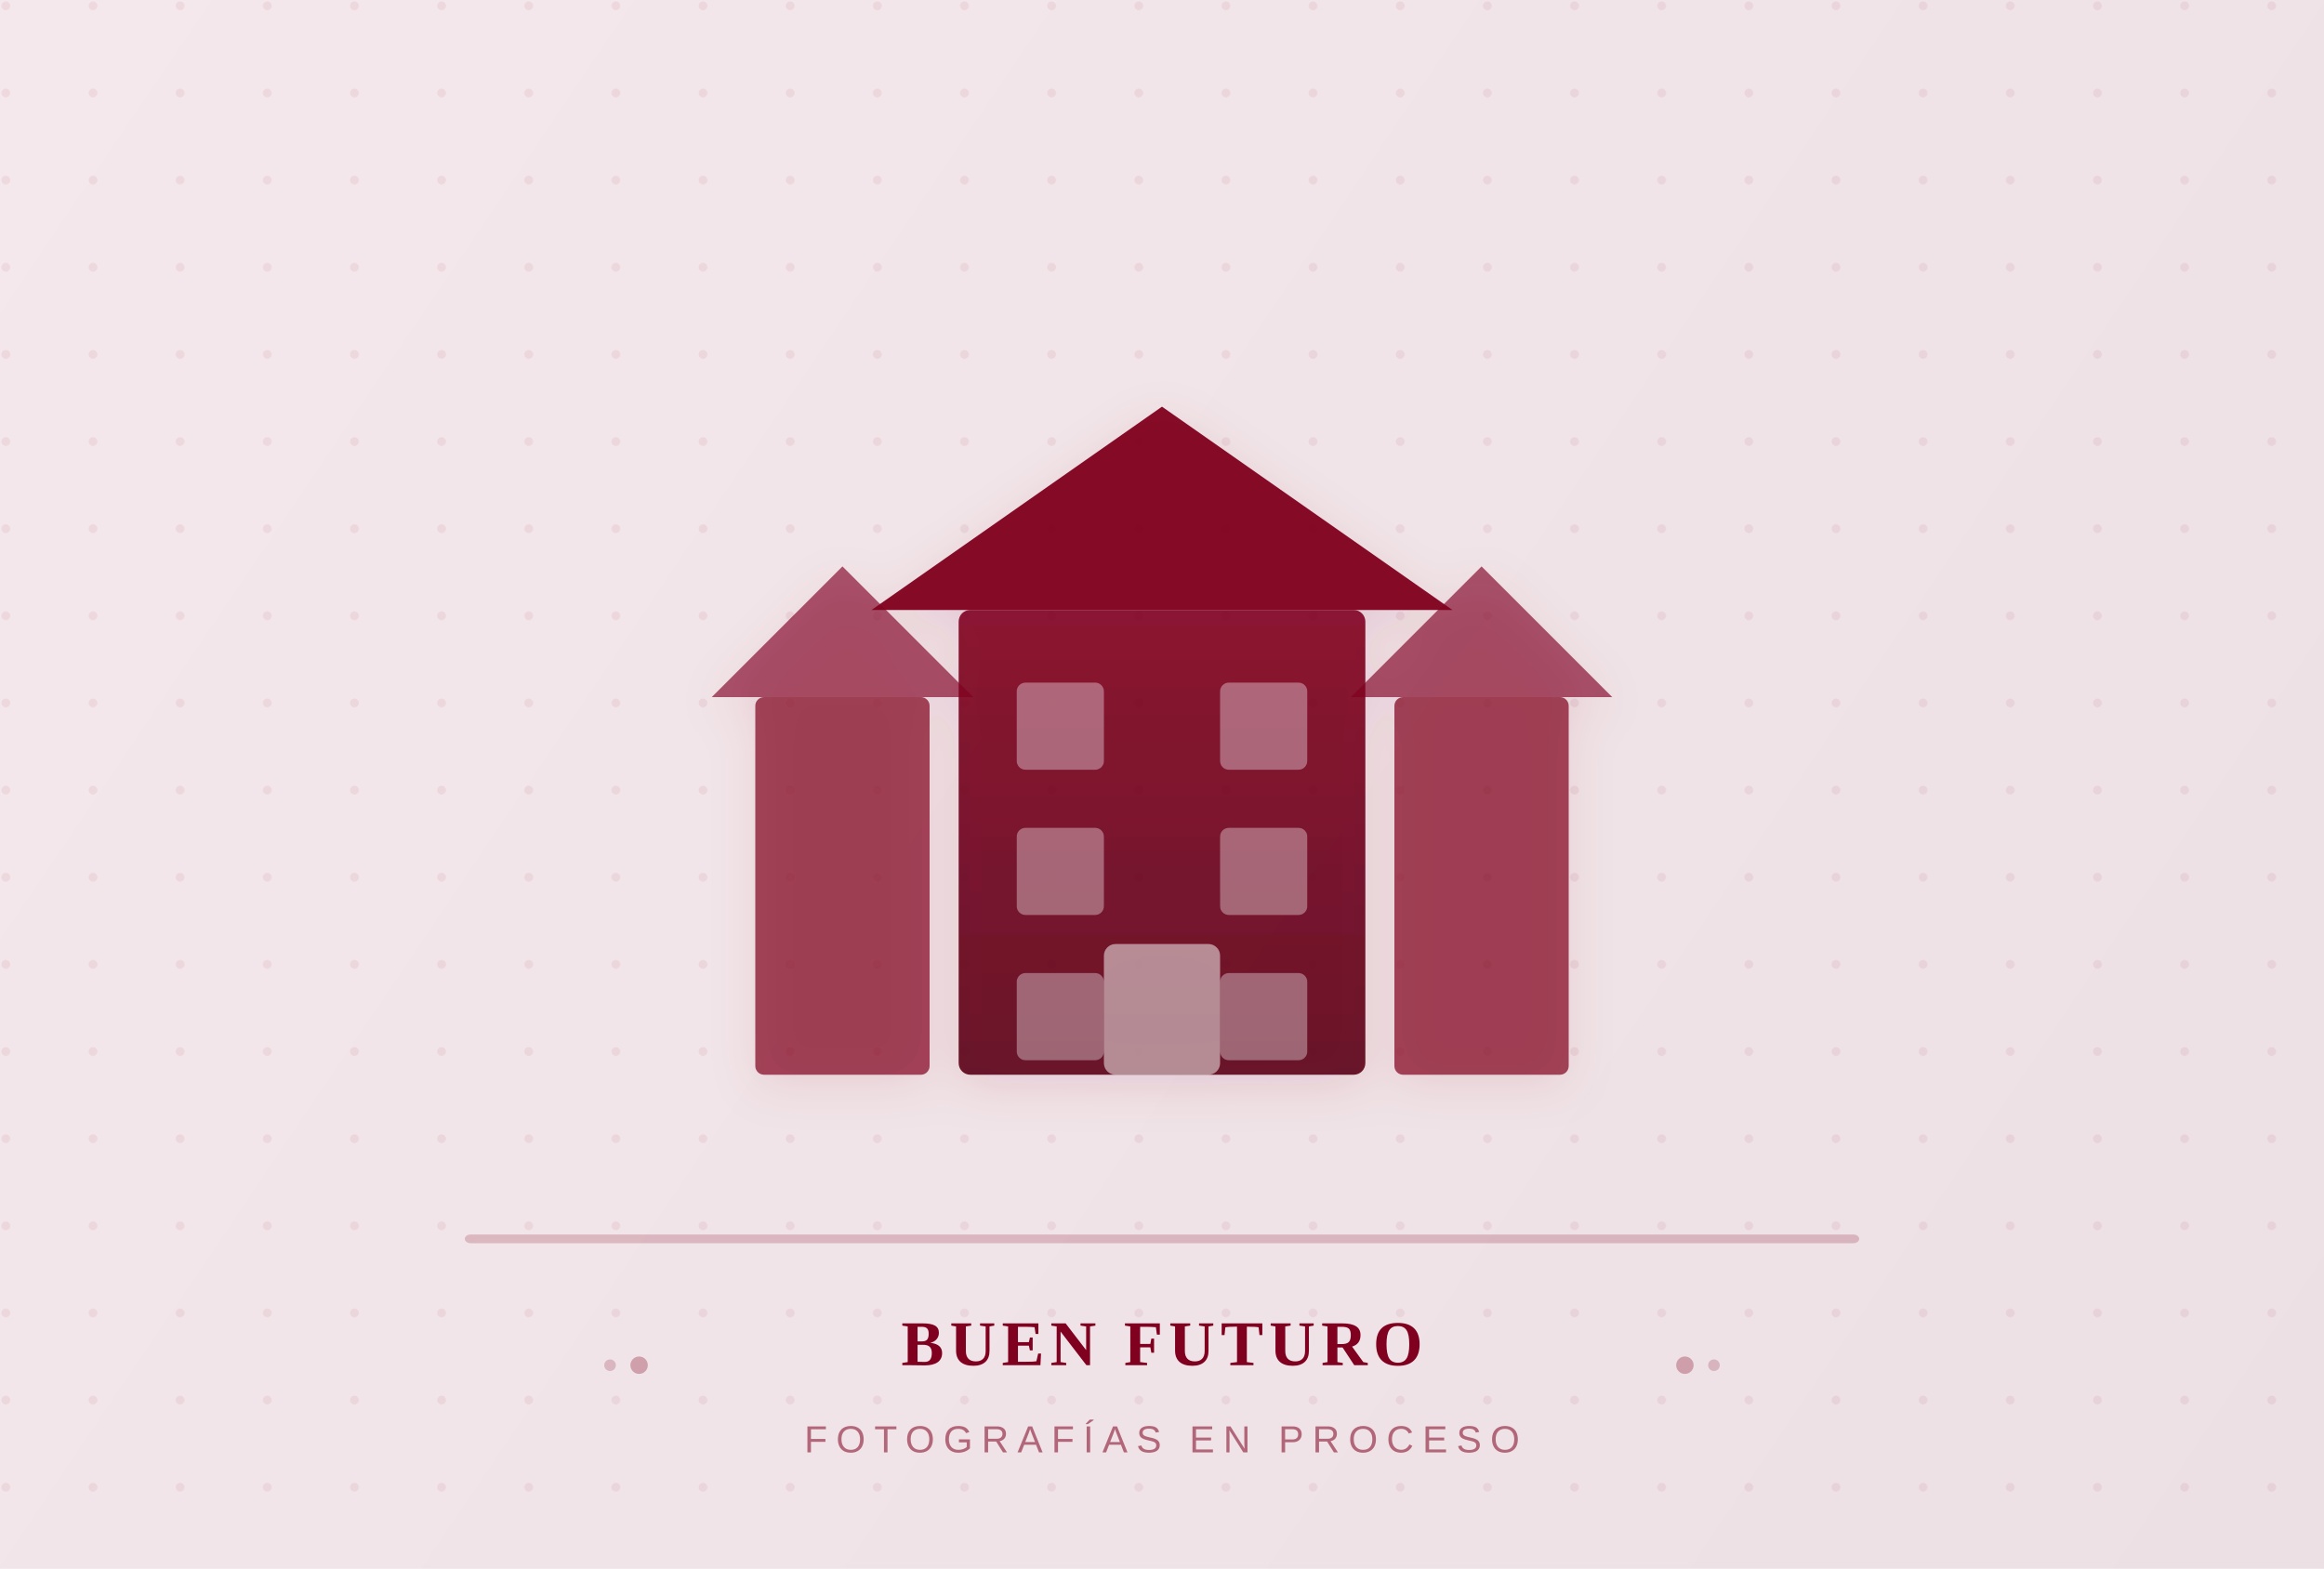
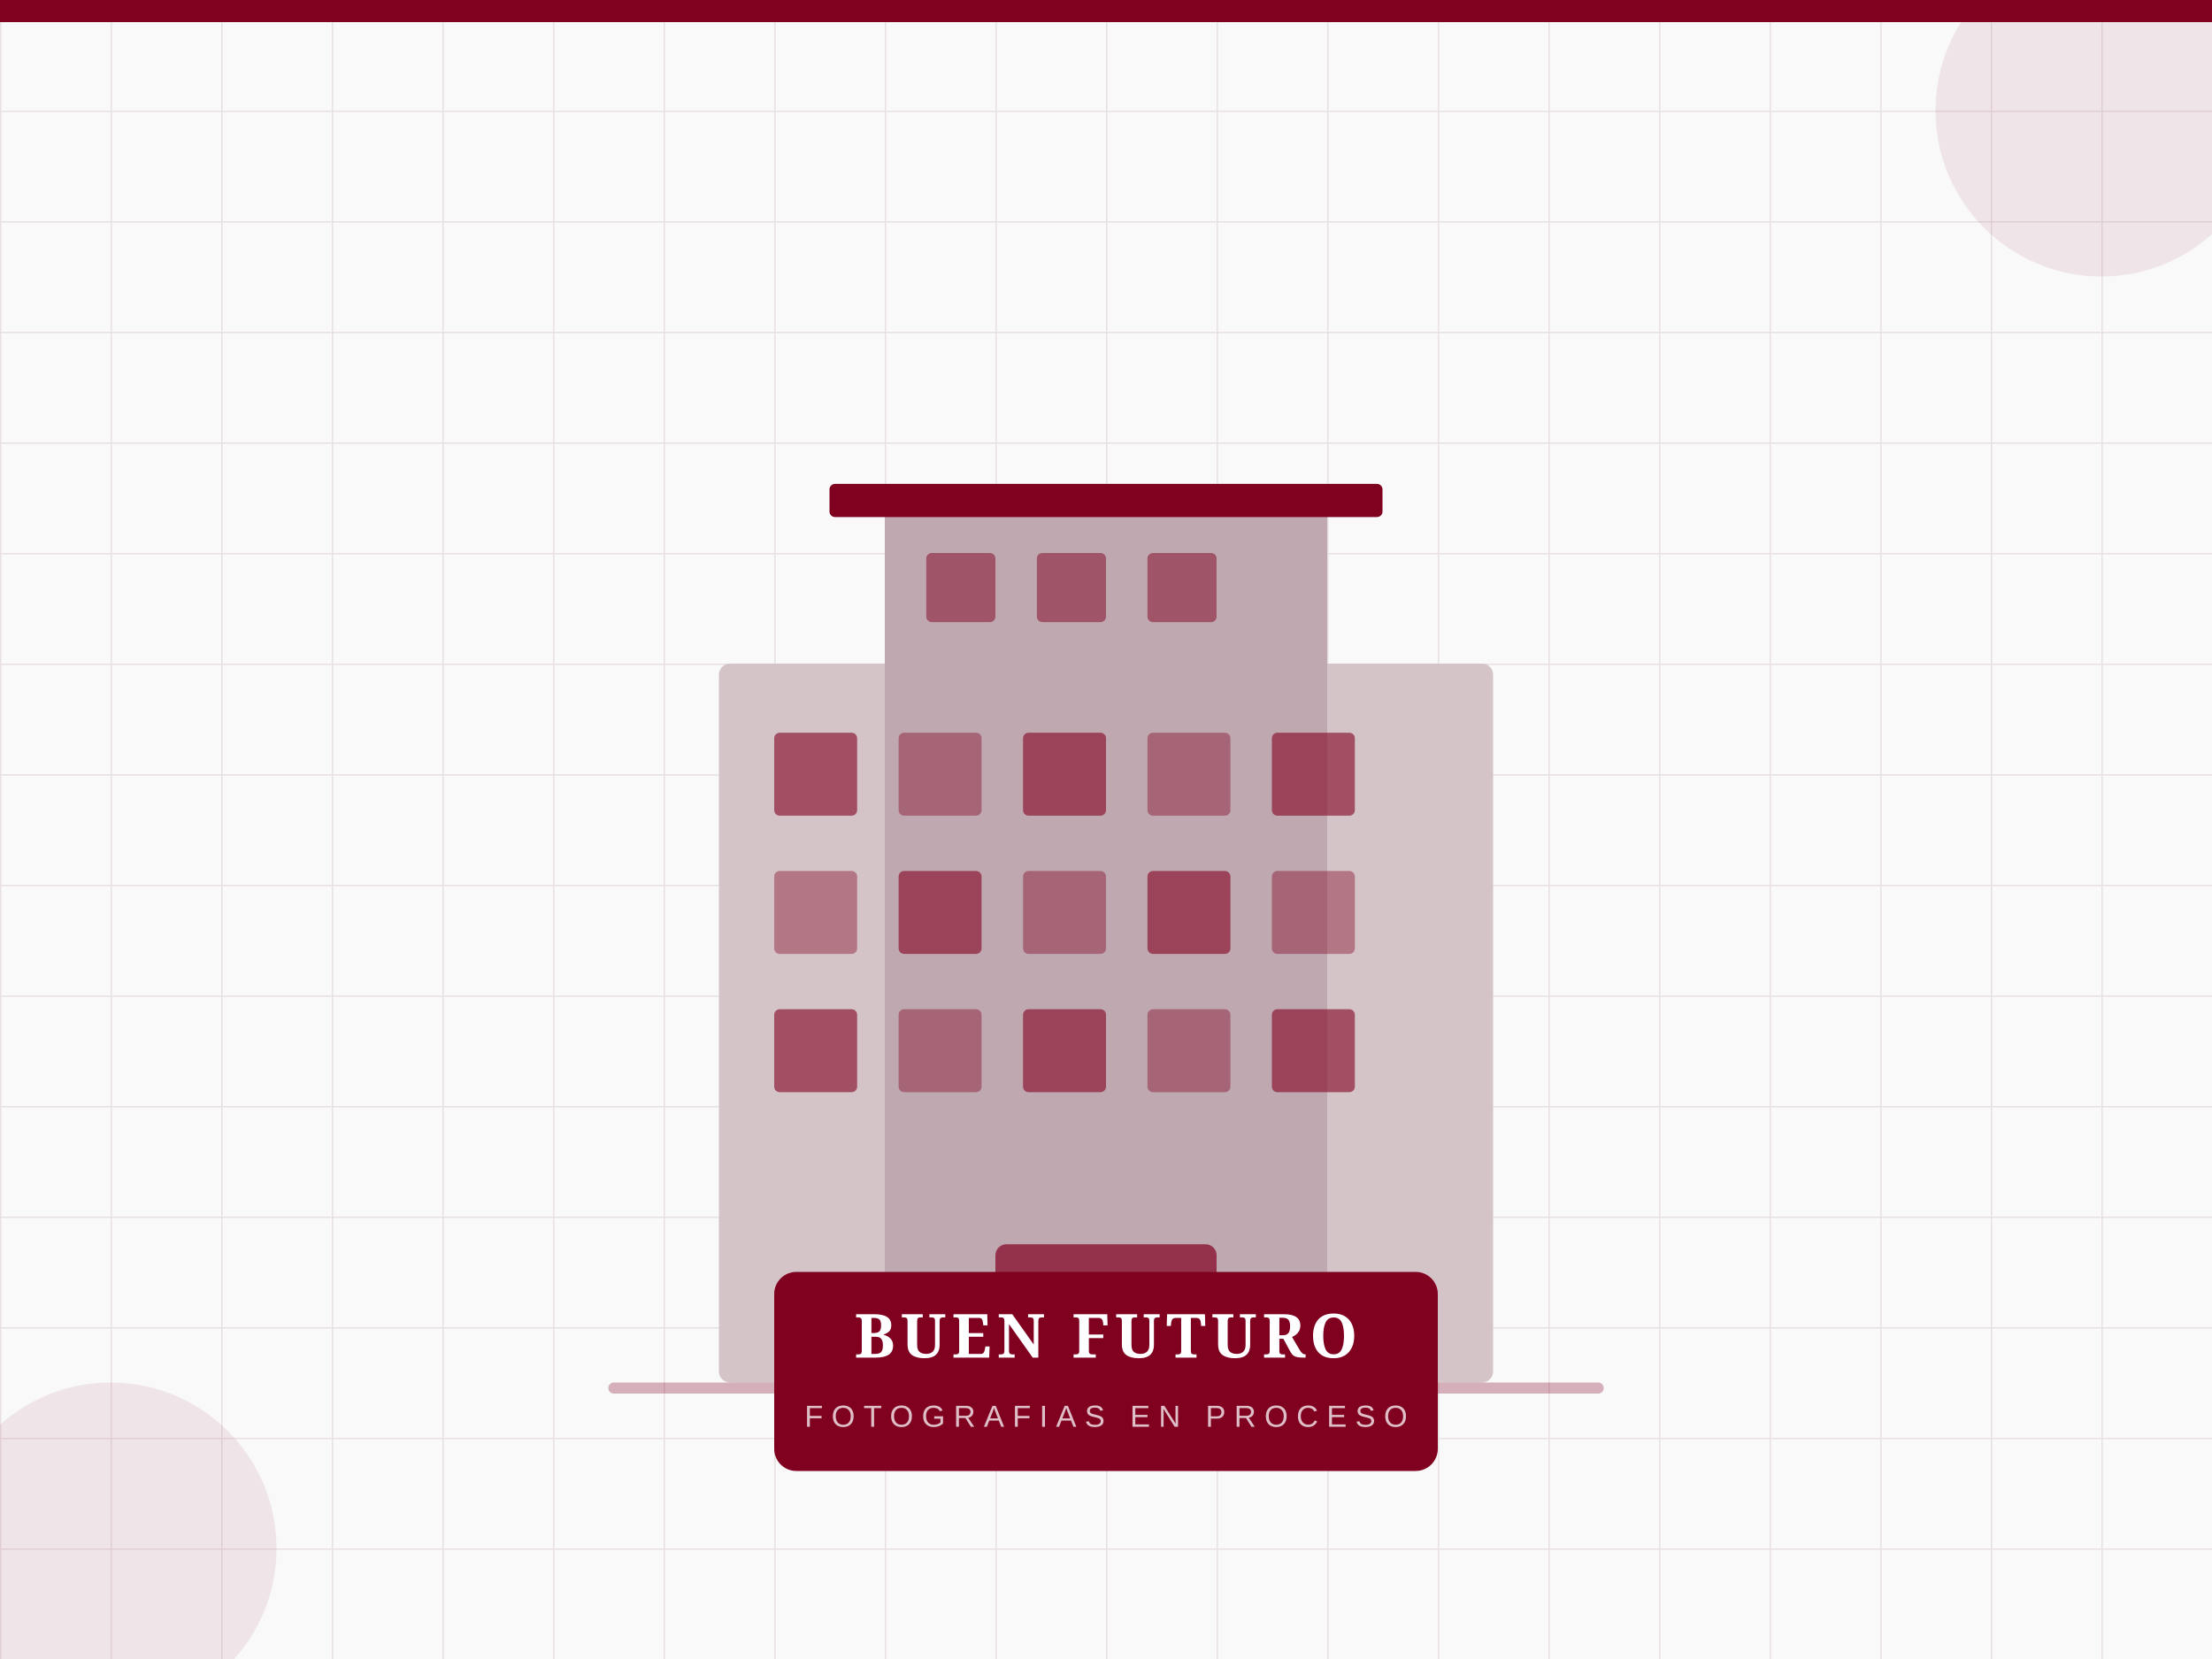
- <svg xmlns="http://www.w3.org/2000/svg" viewBox="0 0 800 540" fill="none">
-   <defs>
-     <linearGradient id="bg" x1="0" y1="0" x2="800" y2="540" gradientUnits="userSpaceOnUse">
-       <stop offset="0%" stop-color="#f5e8ec" />
-       <stop offset="100%" stop-color="#ede0e4" />
-     </linearGradient>
-     <linearGradient id="accent" x1="0" y1="0" x2="0" y2="1">
-       <stop offset="0%" stop-color="#800020" stop-opacity="0.9" />
-       <stop offset="100%" stop-color="#5a0016" stop-opacity="0.9" />
-     </linearGradient>
-     <filter id="shadow" x="-10%" y="-10%" width="120%" height="130%">
-       <feDropShadow dx="0" dy="4" stdDeviation="8" flood-color="#80002020" />
-     </filter>
-   </defs>
-   <rect width="800" height="540" fill="url(#bg)" />
-   <pattern id="dots" x="0" y="0" width="30" height="30" patternUnits="userSpaceOnUse">
-     <circle cx="2" cy="2" r="1.5" fill="#800020" fill-opacity="0.07" />
+ <svg xmlns="http://www.w3.org/2000/svg" viewBox="0 0 800 600" fill="none">
+   <rect width="800" height="600" fill="#F9F9F9" />
+   <pattern id="grid" width="40" height="40" patternUnits="userSpaceOnUse">
+     <path d="M 40 0 L 0 0 0 40" fill="none" stroke="#E8E0E3" stroke-width="1" />
  </pattern>
-   <rect width="800" height="540" fill="url(#dots)" />
-   <g transform="translate(300, 130)" filter="url(#shadow)">
-     <rect x="30" y="80" width="140" height="160" rx="4" fill="url(#accent)" />
-     <polygon points="0,80 100,10 200,80" fill="#800020" opacity="0.95" />
-     <rect x="50" y="105" width="30" height="30" rx="3" fill="white" fill-opacity="0.35" />
-     <rect x="120" y="105" width="30" height="30" rx="3" fill="white" fill-opacity="0.35" />
-     <rect x="50" y="155" width="30" height="30" rx="3" fill="white" fill-opacity="0.35" />
-     <rect x="120" y="155" width="30" height="30" rx="3" fill="white" fill-opacity="0.35" />
-     <rect x="50" y="205" width="30" height="30" rx="3" fill="white" fill-opacity="0.35" />
-     <rect x="120" y="205" width="30" height="30" rx="3" fill="white" fill-opacity="0.35" />
-     <rect x="80" y="195" width="40" height="45" rx="4" fill="white" fill-opacity="0.5" />
-     <rect x="-40" y="110" width="60" height="130" rx="3" fill="#800020" opacity="0.7" />
-     <polygon points="-55,110 -10,65 35,110" fill="#800020" opacity="0.65" />
-     <rect x="180" y="110" width="60" height="130" rx="3" fill="#800020" opacity="0.7" />
-     <polygon points="165,110 210,65 255,110" fill="#800020" opacity="0.65" />
+   <rect width="800" height="600" fill="url(#grid)" />
+   <g transform="translate(160, 120)">
+     <rect x="100" y="120" width="280" height="260" fill="#D4C4C8" rx="4" />
+     <rect x="160" y="60" width="160" height="320" fill="#C0A8B0" rx="4" />
+     <rect x="140" y="55" width="200" height="12" fill="#800020" rx="2" />
+     <rect x="120" y="145" width="30" height="30" fill="#800020" opacity="0.6" rx="2" />
+     <rect x="165" y="145" width="30" height="30" fill="#800020" opacity="0.4" rx="2" />
+     <rect x="210" y="145" width="30" height="30" fill="#800020" opacity="0.6" rx="2" />
+     <rect x="255" y="145" width="30" height="30" fill="#800020" opacity="0.4" rx="2" />
+     <rect x="300" y="145" width="30" height="30" fill="#800020" opacity="0.6" rx="2" />
+     <rect x="120" y="195" width="30" height="30" fill="#800020" opacity="0.4" rx="2" />
+     <rect x="165" y="195" width="30" height="30" fill="#800020" opacity="0.6" rx="2" />
+     <rect x="210" y="195" width="30" height="30" fill="#800020" opacity="0.4" rx="2" />
+     <rect x="255" y="195" width="30" height="30" fill="#800020" opacity="0.6" rx="2" />
+     <rect x="300" y="195" width="30" height="30" fill="#800020" opacity="0.4" rx="2" />
+     <rect x="120" y="245" width="30" height="30" fill="#800020" opacity="0.6" rx="2" />
+     <rect x="165" y="245" width="30" height="30" fill="#800020" opacity="0.4" rx="2" />
+     <rect x="210" y="245" width="30" height="30" fill="#800020" opacity="0.6" rx="2" />
+     <rect x="255" y="245" width="30" height="30" fill="#800020" opacity="0.4" rx="2" />
+     <rect x="300" y="245" width="30" height="30" fill="#800020" opacity="0.6" rx="2" />
+     <rect x="175" y="80" width="25" height="25" fill="#800020" opacity="0.5" rx="2" />
+     <rect x="215" y="80" width="25" height="25" fill="#800020" opacity="0.5" rx="2" />
+     <rect x="255" y="80" width="25" height="25" fill="#800020" opacity="0.5" rx="2" />
+     <rect x="200" y="330" width="80" height="50" fill="#800020" opacity="0.7" rx="4" />
+     <circle cx="275" cy="355" r="4" fill="#F9F9F9" opacity="0.8" />
+     <rect x="60" y="380" width="360" height="4" fill="#800020" opacity="0.3" rx="2" />
  </g>
-   <rect x="160" y="425" width="480" height="3" rx="2" fill="#800020" fill-opacity="0.2" />
-   <text x="400" y="470" text-anchor="middle" font-family="Georgia, 'Times New Roman', serif" font-size="22" font-weight="600" fill="#800020" letter-spacing="2">BUEN FUTURO</text>
-   <text x="400" y="500" text-anchor="middle" font-family="Arial, Helvetica, sans-serif" font-size="13" fill="#800020" fill-opacity="0.55" letter-spacing="3">FOTOGRAFÍAS EN PROCESO</text>
-   <circle cx="220" cy="470" r="3" fill="#800020" fill-opacity="0.3" />
-   <circle cx="210" cy="470" r="2" fill="#800020" fill-opacity="0.2" />
-   <circle cx="580" cy="470" r="3" fill="#800020" fill-opacity="0.3" />
-   <circle cx="590" cy="470" r="2" fill="#800020" fill-opacity="0.2" />
+   <rect x="0" y="0" width="800" height="8" fill="#800020" />
+   <rect x="280" y="460" width="240" height="72" fill="#800020" rx="8" />
+   <text x="400" y="491" font-family="Georgia, serif" font-size="22" font-weight="bold" fill="white" text-anchor="middle" letter-spacing="2">BUEN FUTURO</text>
+   <text x="400" y="516" font-family="Arial, sans-serif" font-size="11" fill="rgba(255,255,255,0.75)" text-anchor="middle" letter-spacing="3">FOTOGRAFIAS EN PROCESO</text>
+   <circle cx="760" cy="40" r="60" fill="#800020" opacity="0.08" />
+   <circle cx="40" cy="560" r="60" fill="#800020" opacity="0.08" />
</svg>
